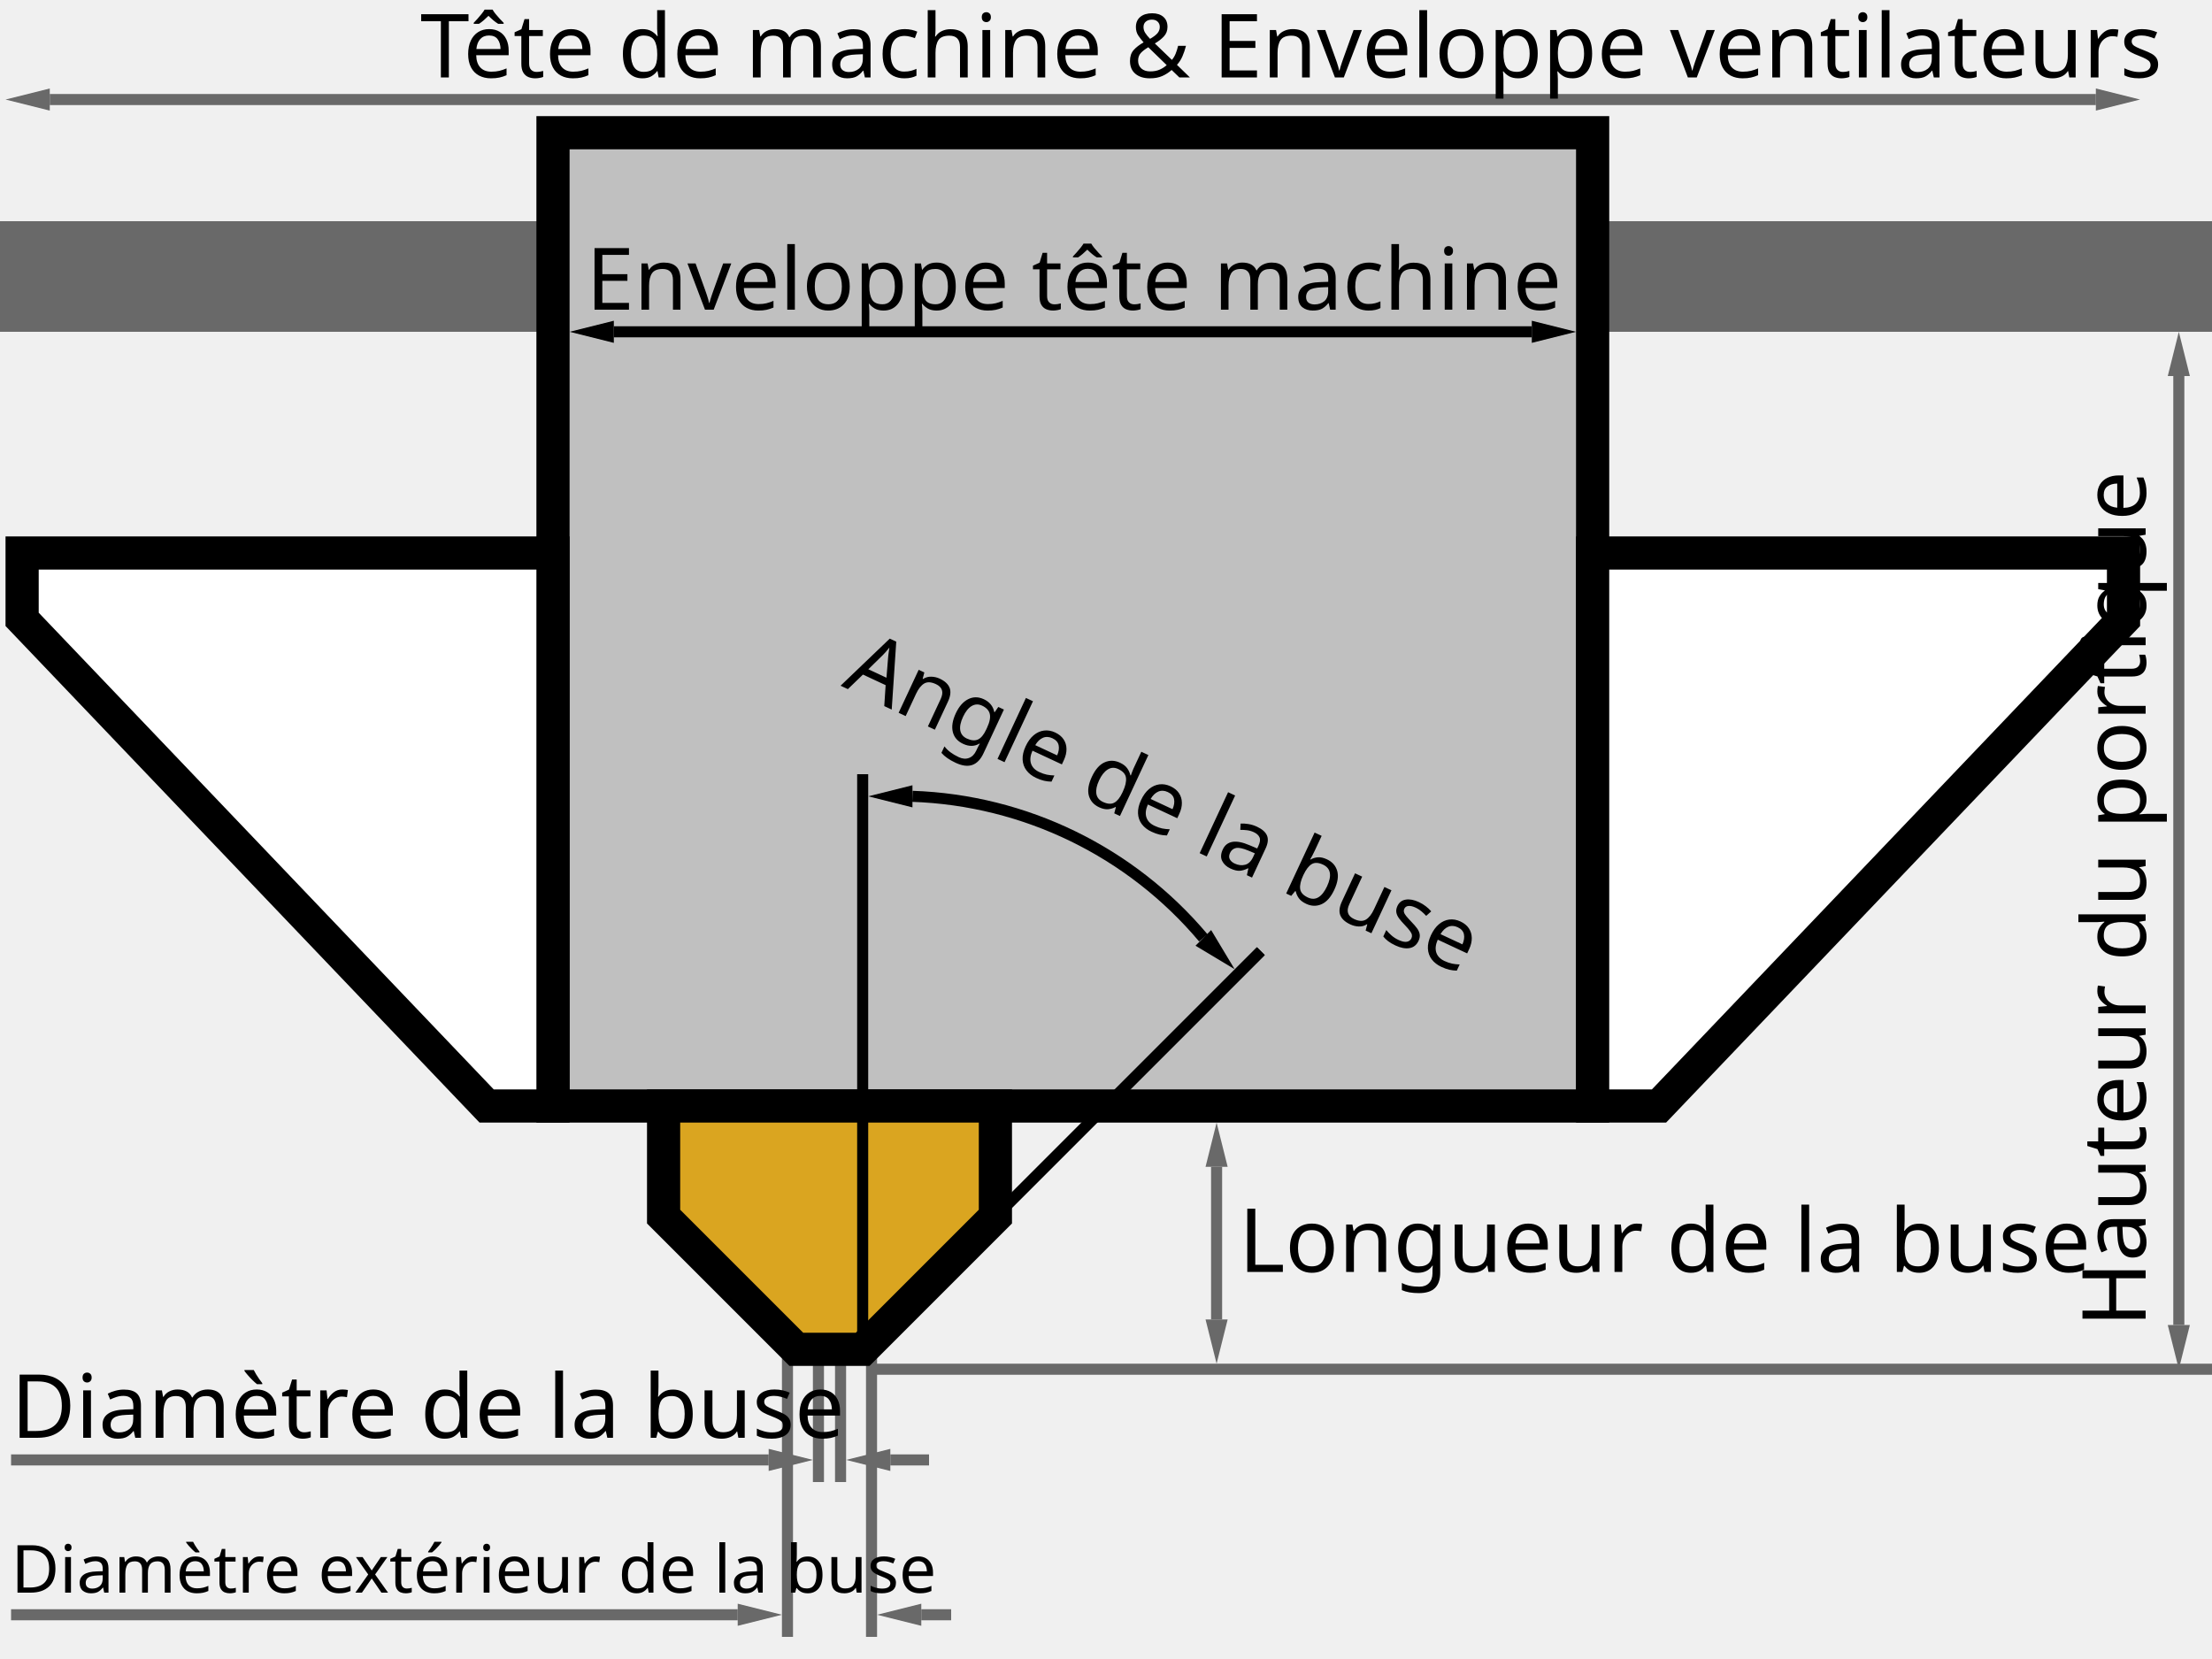
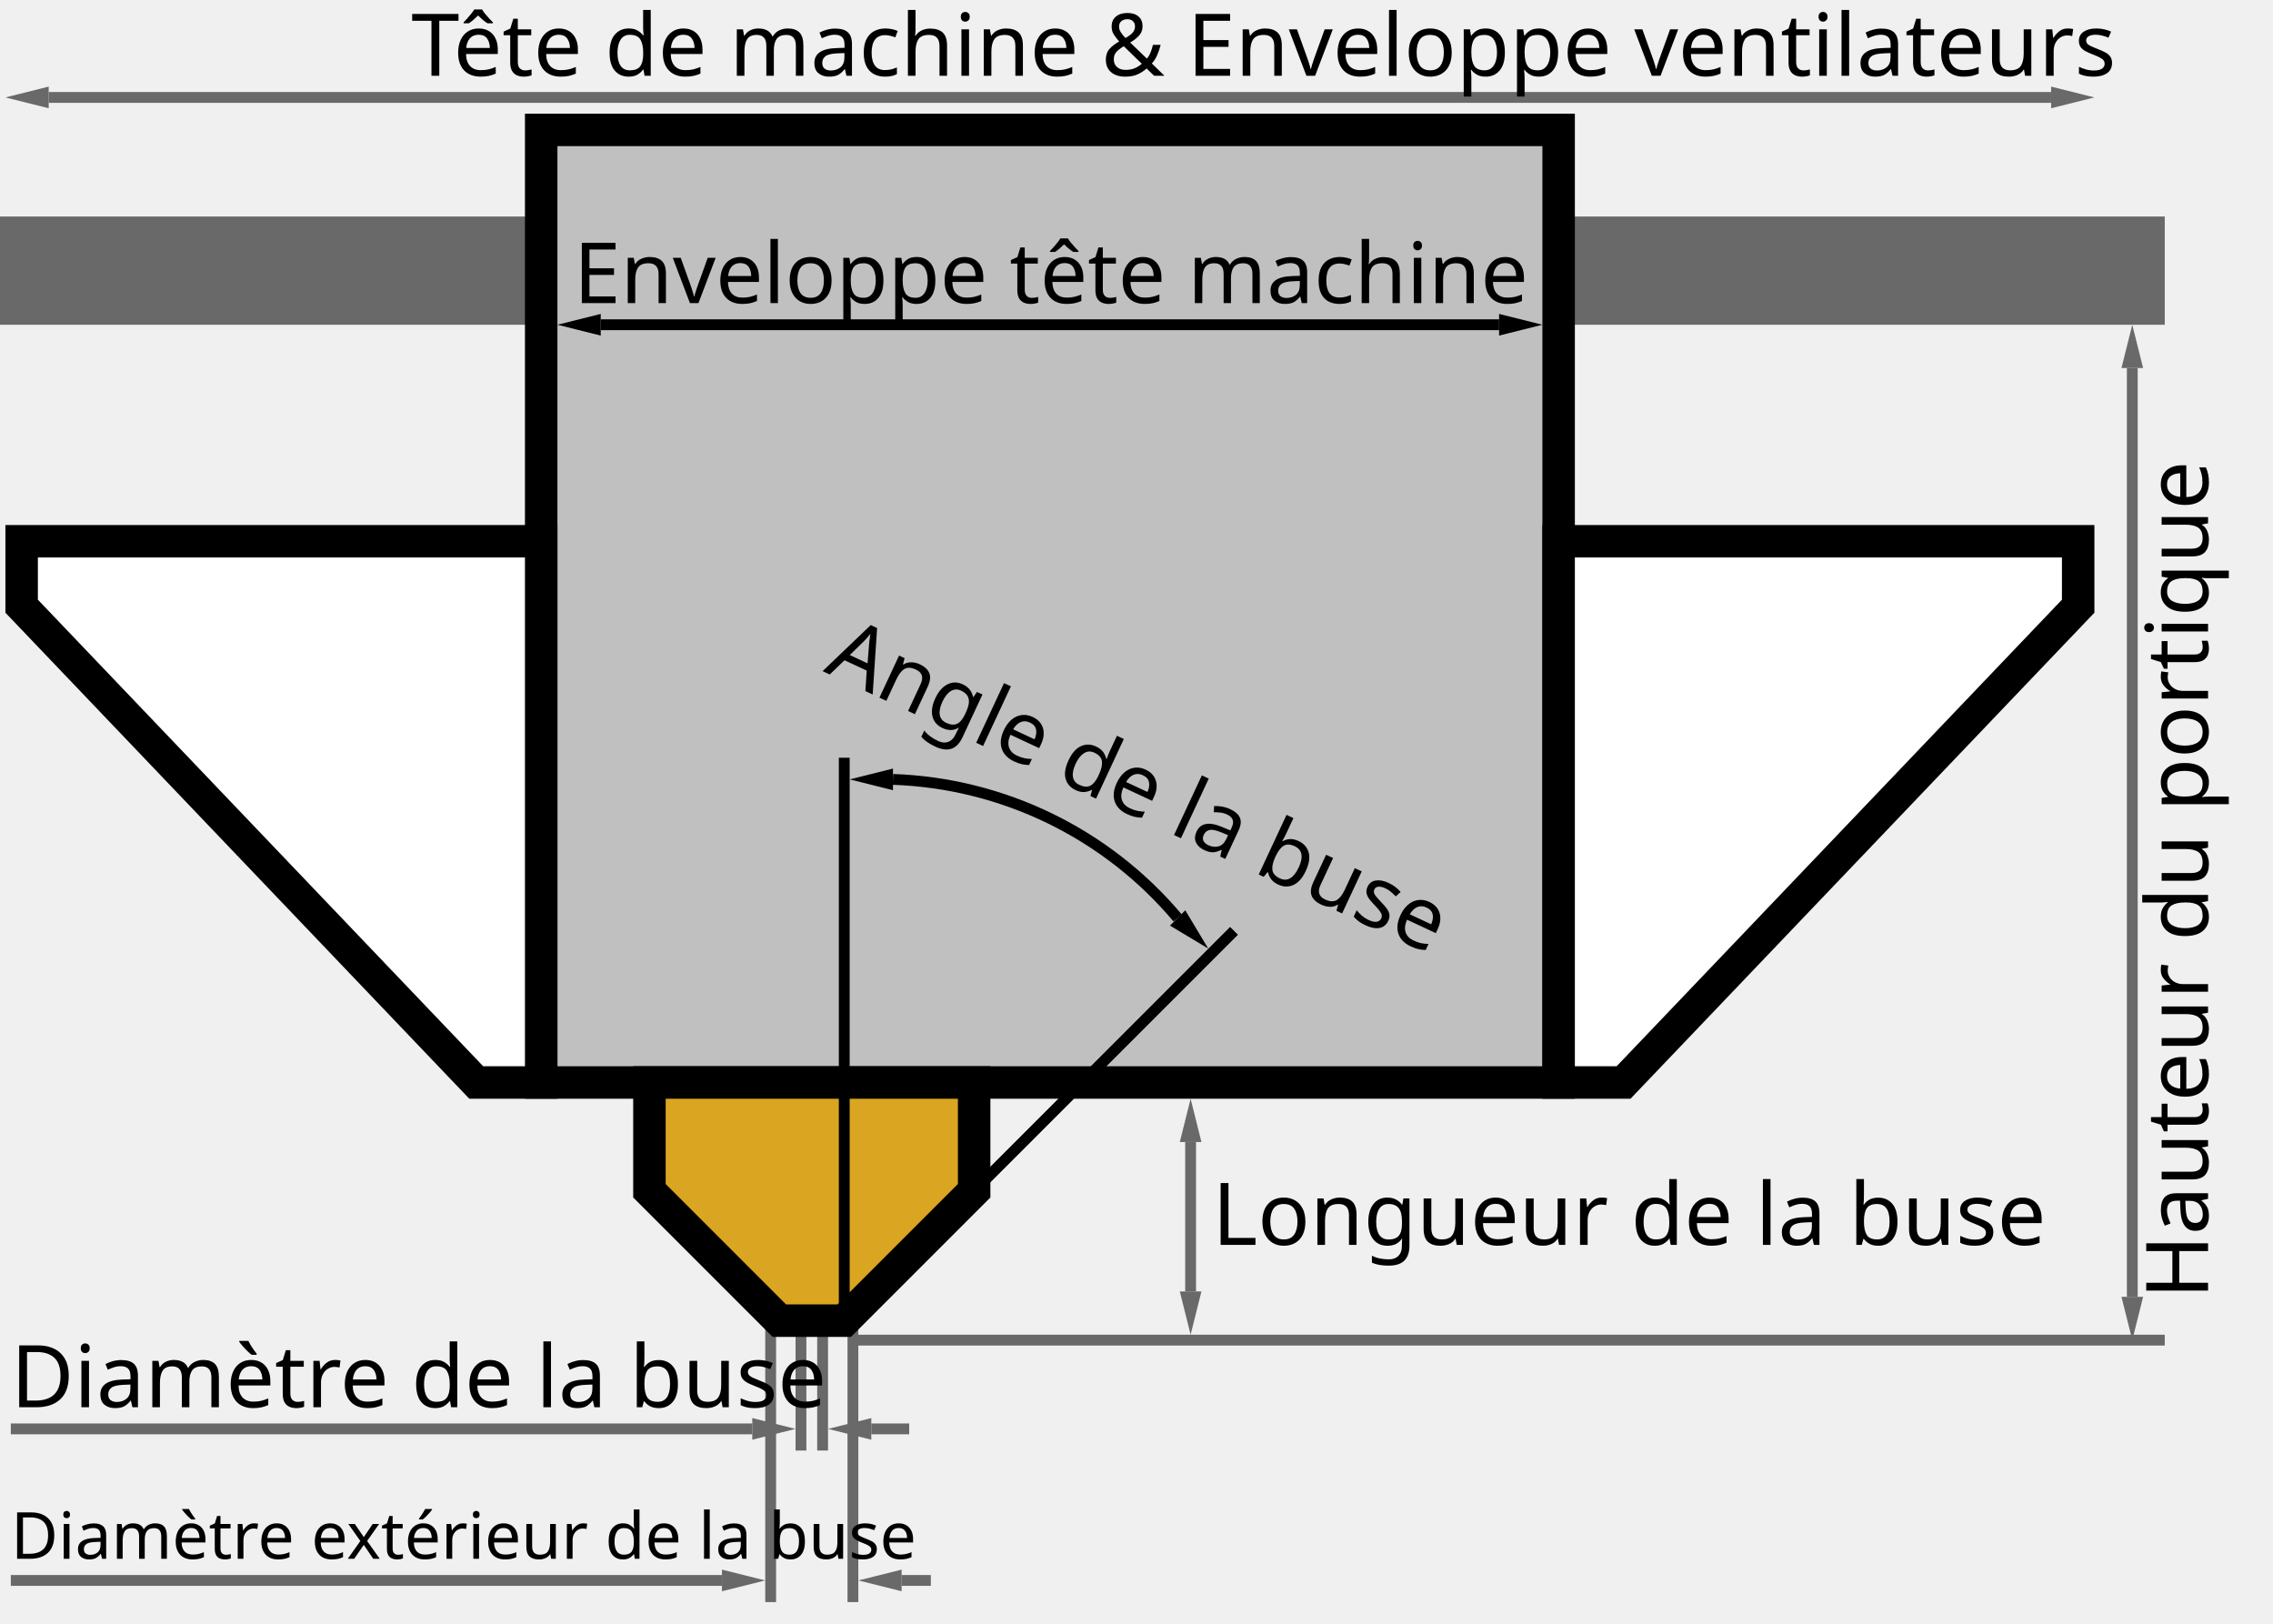
- <svg xmlns="http://www.w3.org/2000/svg" width="1000" height="750">
+ <svg xmlns="http://www.w3.org/2000/svg" width="1050" height="750">
  <defs>
    <polygon id="arrow" stroke-width="0" points="0,5 20,0 0,-5" />
  </defs>
  <g stroke="dimgrey" stroke-width="5" fill="dimgrey">
    <line x1="985" y1="170" x2="985" y2="599" />
    <use href="#arrow" x="985" y="599" transform="rotate(90, 985, 599)" />
    <use href="#arrow" x="985" y="170" transform="rotate(-90, 985, 170)" />
    <line x1="394" y1="619" x2="1000" y2="619" />
    <line x1="370" y1="610" x2="370" y2="670" />
    <line x1="380" y1="610" x2="380" y2="670" />
    <line x1="5" y1="660" x2="347.5" y2="660" />
    <use href="#arrow" x="347.5" y="660" />
    <line x1="420" y1="660" x2="402.5" y2="660" />
    <use href="#arrow" x="402.5" y="660" transform="rotate(180, 402.5, 660)" />
    <line x1="356" y1="610" x2="356" y2="740" />
    <line x1="394" y1="610" x2="394" y2="740" />
    <line x1="5" y1="730" x2="333.5" y2="730" />
    <use href="#arrow" x="333.5" y="730" />
    <line x1="430" y1="730" x2="416.5" y2="730" />
    <use href="#arrow" x="416.5" y="730" transform="rotate(180, 416.5, 730)" />
    <line x1="550" y1="527.5" x2="550" y2="596.5" />
    <use href="#arrow" x="550" y="596.5" transform="rotate(90, 550, 596.5)" />
    <use href="#arrow" x="550" y="527.5" transform="rotate(-90, 550, 527.5)" />
    <line x1="22.5" y1="45" x2="947.5" y2="45" />
    <use href="#arrow" x="947.5" y="45" />
    <use href="#arrow" x="22.5" y="45" transform="rotate(180, 22.5, 45)" />
  </g>
  <rect fill="dimgrey" x="0" y="100" width="1000" height="50" />
  <g stroke="black" stroke-width="15">
    <rect fill="silver" x="250" y="60" width="470" height="440" />
    <polygon fill="goldenrod" points="300,500 300,550 360,610 390,610 450,550 450,500" />
    <polygon fill="white" points="10,250 10,280 220,500 250,500 250,250" />
    <polygon fill="white" points="720,250 720,500 750,500 960,280 960,250" />
  </g>
  <g stroke="black" stroke-width="5">
    <polyline fill="none" points="390,350 390,610 570,430" />
    <line x1="390" y1="610" x2="570" y2="430" />
    <path fill="none" d="M412.5,360 A180,180 0 0 1 544,424" />
    <use href="#arrow" x="544" y="424" transform="rotate(45, 544, 424)" />
    <use href="#arrow" x="412.5" y="360" transform="rotate(180, 412.5, 360)" />
    <line x1="277.5" y1="150" x2="692.5" y2="150" />
    <use href="#arrow" x="692.5" y="150" />
    <use href="#arrow" x="277.5" y="150" transform="rotate(180, 277.5, 150)" />
  </g>
  <g font-size="40" font-family="sans-serif">
-     <text x="970" y="600" transform="rotate(-90, 970, 600)">Hauteur du portique</text>
+     <text x="970" y="650" transform="rotate(-90, 970, 600)">Hauteur du portique</text>
    <text x="5" y="650">Diamètre de la buse</text>
    <text x="5" y="720" font-size="30">Diamètre extérieur de la buse</text>
    <text x="560" y="575">Longueur de la buse</text>
    <text x="380" y="310" transform="rotate(25, 380, 310)">Angle de la buse</text>
    <text x="265" y="140" font-size="39">Enveloppe tête machine</text>
    <text x="190" y="35">Tête de machine &amp; Enveloppe ventilateurs</text>
  </g>
</svg>
